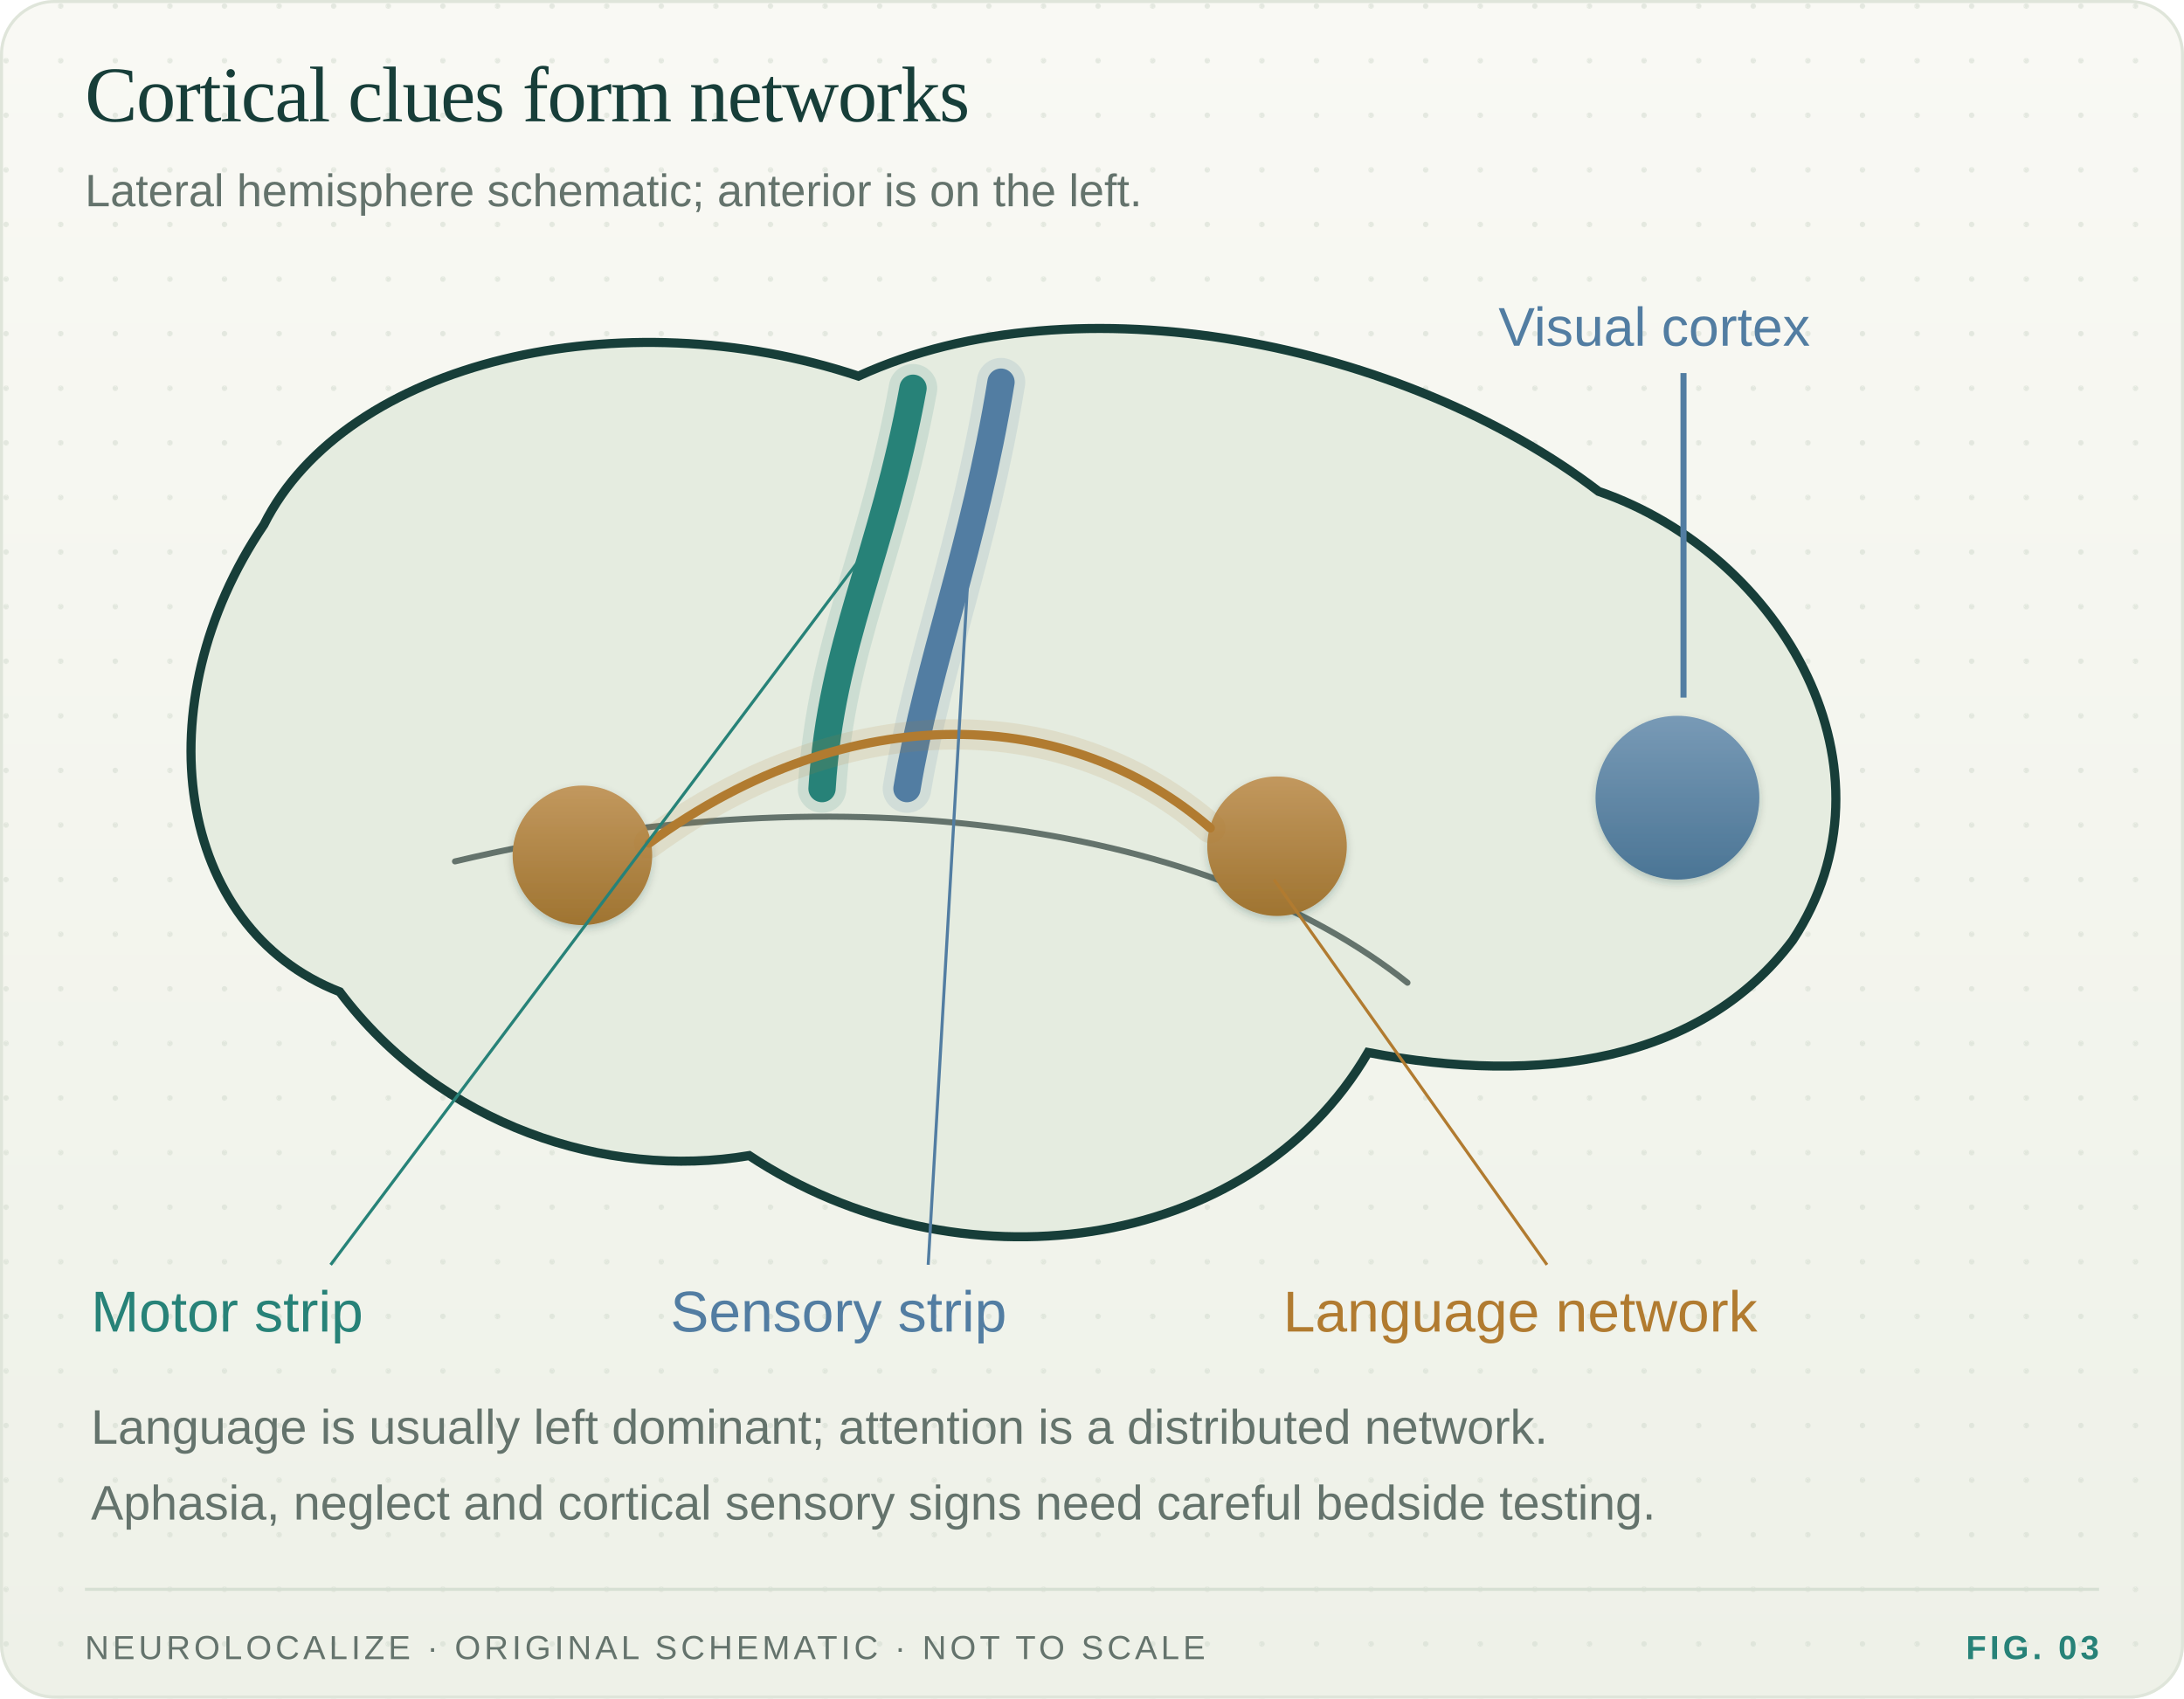
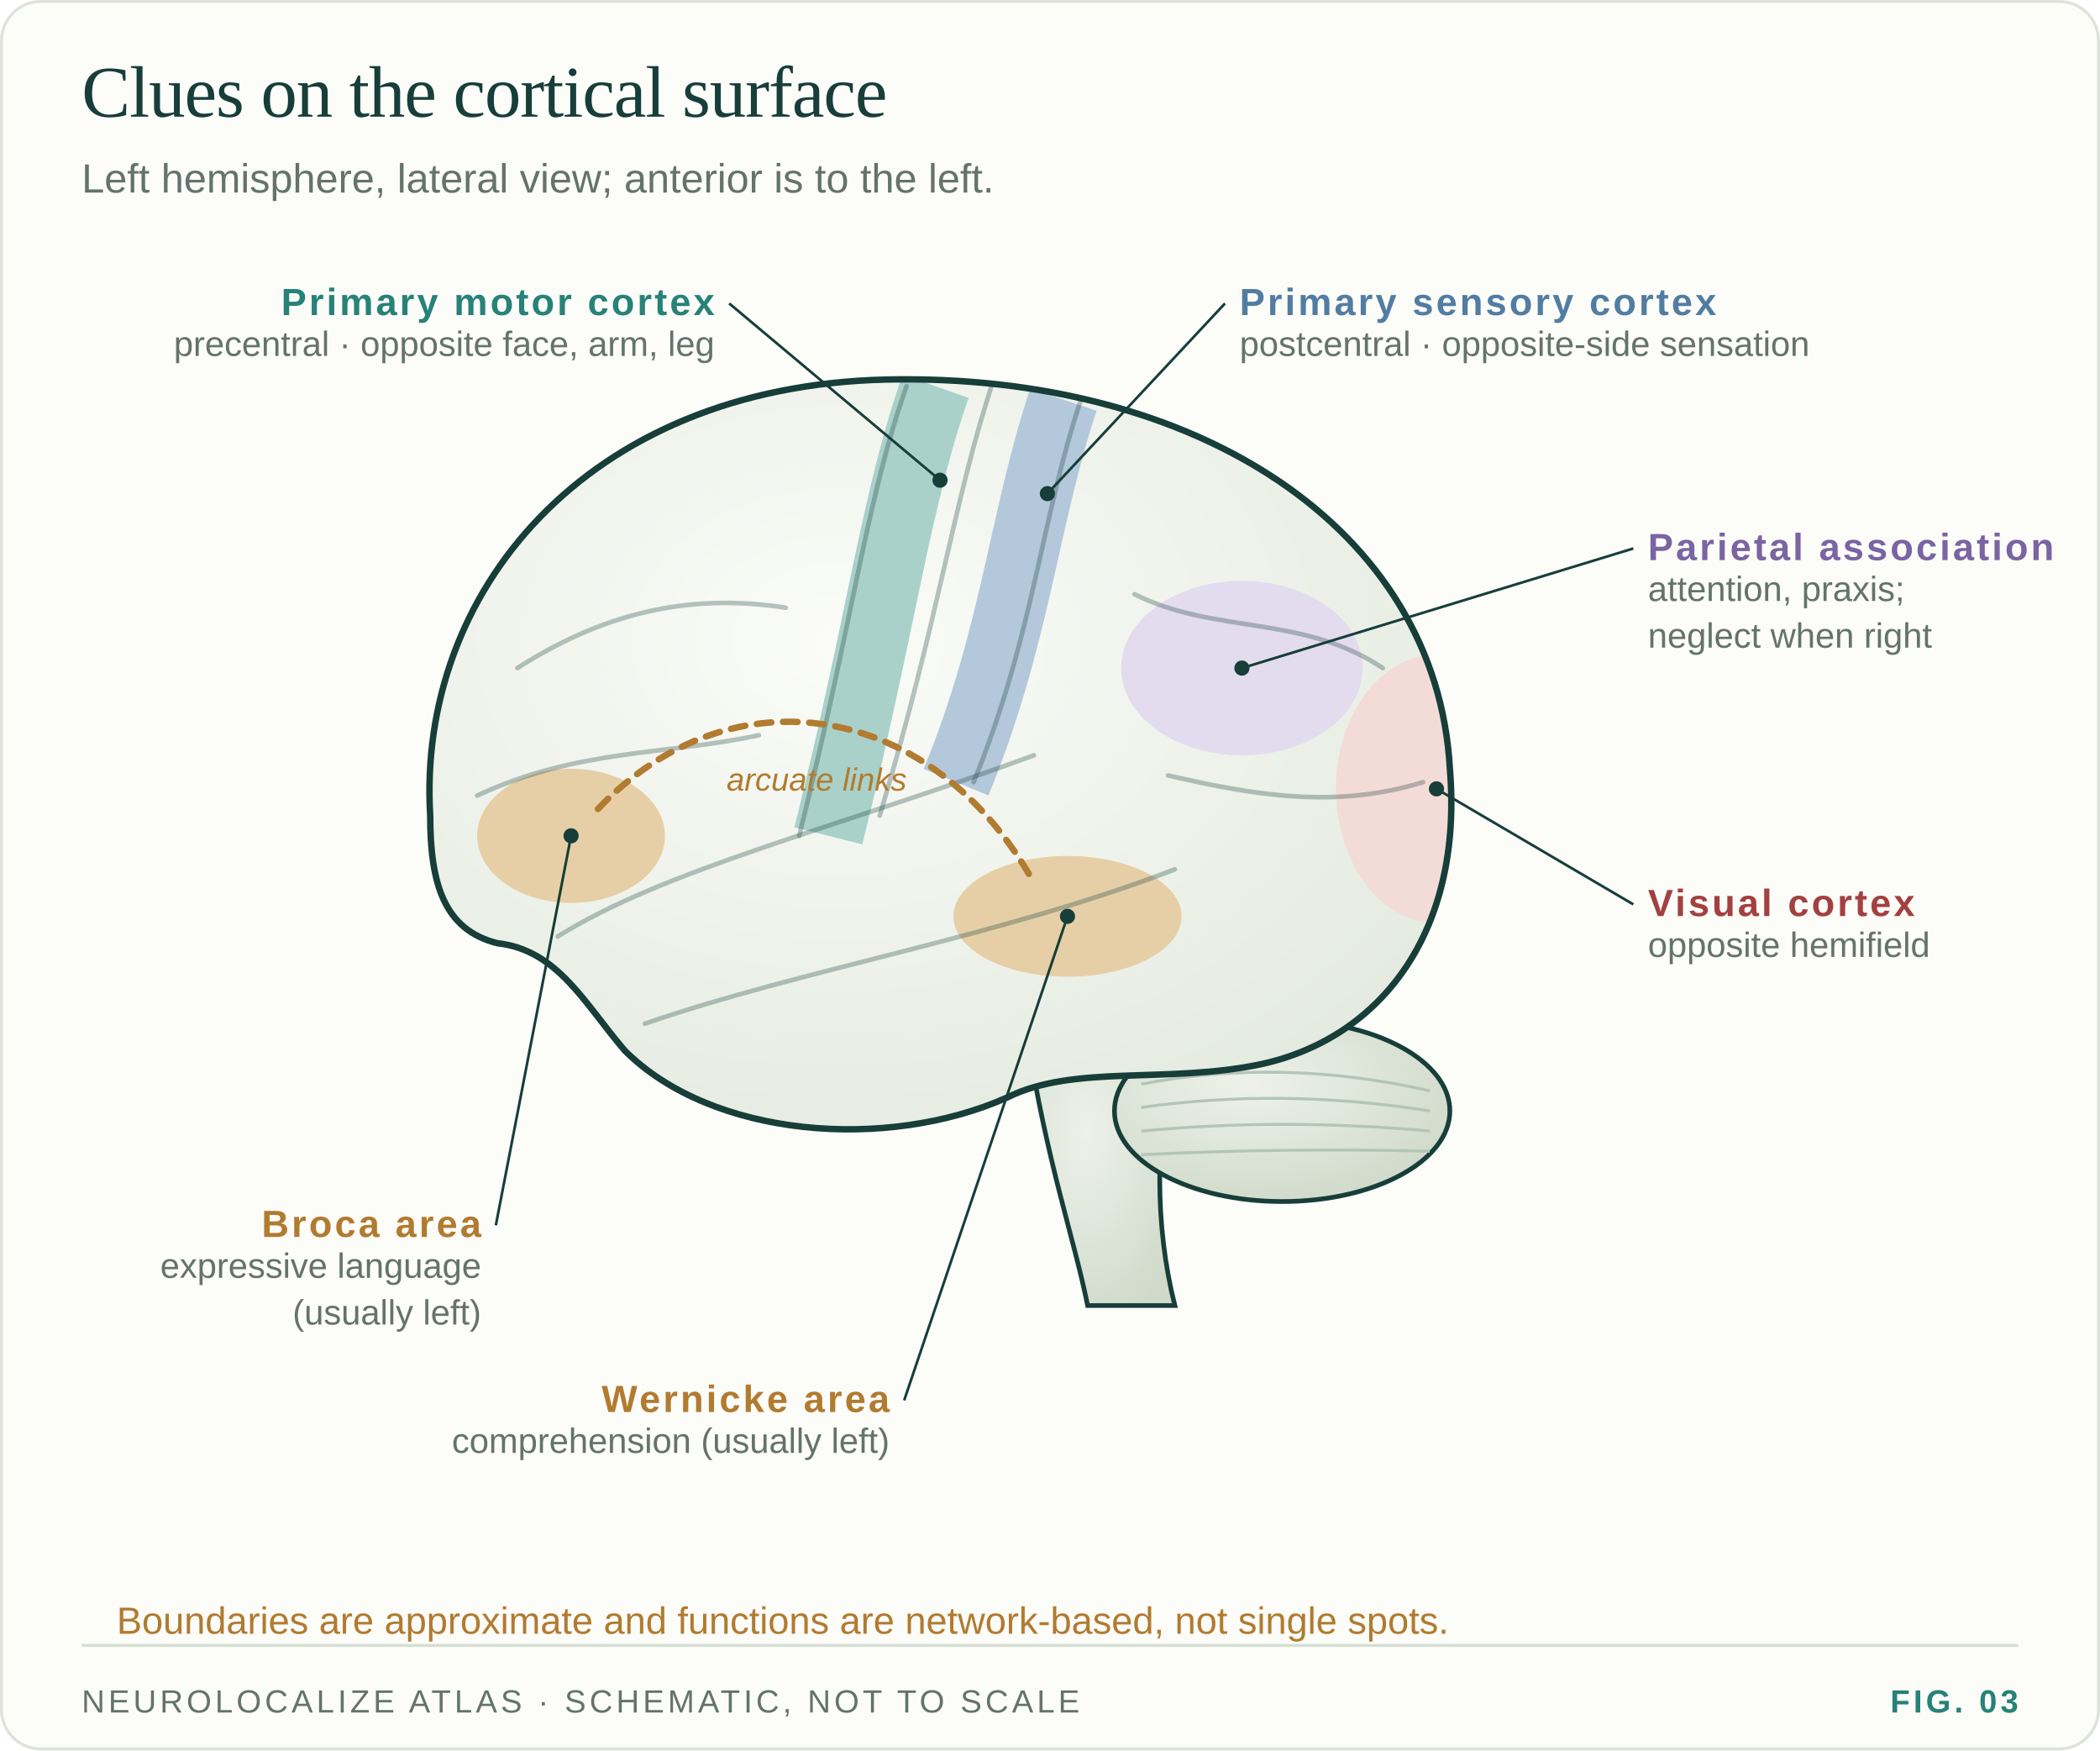
- <svg xmlns="http://www.w3.org/2000/svg" width="720" height="560" viewBox="0 0 720 560" role="img">
+ <svg xmlns="http://www.w3.org/2000/svg" width="720" height="600" viewBox="0 0 720 600" role="img">
  <defs>
-     <radialGradient id="tissue" cx=".4" cy=".35" r=".75">
-       <stop offset="0" stop-color="#f7f9f4" />
-       <stop offset="1" stop-color="#d9e4d4" />
-     </radialGradient>
    <linearGradient id="bg" x1="0" y1="0" x2="0" y2="1">
      <stop offset="0" stop-color="#f9f9f4" />
      <stop offset="1" stop-color="#eef1e8" />
    </linearGradient>
    <linearGradient id="card" x1="0" y1="0" x2="0" y2="1">
      <stop offset="0" stop-color="#ffffff" />
      <stop offset="1" stop-color="#f9faf6" />
    </linearGradient>
    <pattern id="dots" width="18" height="18" patternUnits="userSpaceOnUse">
      <circle cx="2" cy="2" r=".9" fill="#d3dbcf" />
    </pattern>
    <filter id="shadow" x="-10%" y="-10%" width="120%" height="130%">
      <feDropShadow dx="0" dy="2" stdDeviation="3" flood-color="#173e39" flood-opacity=".09" />
    </filter>
    <filter id="lift" x="-40%" y="-40%" width="180%" height="190%">
      <feDropShadow dx="0" dy="1.2" stdDeviation="1.4" flood-color="#173e39" flood-opacity=".22" />
    </filter>
-     <linearGradient id="g173e39" x1="0" y1="0" x2="0" y2="1">
-       <stop offset="0" stop-color="#4a6865" />
-       <stop offset="1" stop-color="#173e39" />
-     </linearGradient>
-     <linearGradient id="g278278" x1="0" y1="0" x2="0" y2="1">
-       <stop offset="0" stop-color="#579e96" />
-       <stop offset="1" stop-color="#257a70" />
-     </linearGradient>
-     <linearGradient id="g527da2" x1="0" y1="0" x2="0" y2="1">
-       <stop offset="0" stop-color="#789ab6" />
-       <stop offset="1" stop-color="#4b7595" />
-     </linearGradient>
-     <linearGradient id="ga34040" x1="0" y1="0" x2="0" y2="1">
-       <stop offset="0" stop-color="#b76a6a" />
-       <stop offset="1" stop-color="#92403f" />
-     </linearGradient>
-     <linearGradient id="gb17b30" x1="0" y1="0" x2="0" y2="1">
-       <stop offset="0" stop-color="#c2985e" />
-       <stop offset="1" stop-color="#9f7431" />
-     </linearGradient>
-     <marker id="arrow" markerUnits="userSpaceOnUse" markerWidth="16" markerHeight="16" refX="11" refY="8" orient="auto">
-       <path d="M2 2.5L13 8L2 13.5L5 8Z" fill="#278278" />
-     </marker>
+     <radialGradient id="reef2eacfdaca" cx=".4" cy=".35" r=".75">
+       <stop offset="0" stop-color="#eef2ea" />
+       <stop offset="1" stop-color="#cfdaca" />
+     </radialGradient>
+     <radialGradient id="reef2eacdd8c7" cx=".4" cy=".35" r=".75">
+       <stop offset="0" stop-color="#eef2ea" />
+       <stop offset="1" stop-color="#cdd8c7" />
+     </radialGradient>
+     <radialGradient id="rfbfcf8e3eadf" cx=".4" cy=".35" r=".75">
+       <stop offset="0" stop-color="#fbfcf8" />
+       <stop offset="1" stop-color="#e3eadf" />
+     </radialGradient>
+     <clipPath id="clip1">
+       <path d="M147.5 279.6C142.9 203.7 200.4 132.4 303.9 130.1C409.7 127.8 492.5 180.7 497.1 263.5C501.7 318.7 474.1 355.5 432.7 364.7C400.5 371.6 368.3 364.7 345.3 376.2C303.9 394.6 244.1 390.0 214.2 360.1C200.4 344.0 191.2 325.6 170.5 323.3C152.1 318.7 147.5 302.6 147.5 279.6Z" />
+     </clipPath>
  </defs>
-   <rect width="720" height="560" rx="18" fill="url(#bg)" />
-   <rect width="720" height="560" rx="18" fill="url(#dots)" opacity=".55" />
-   <rect x=".5" y=".5" width="719" height="559" rx="17.5" fill="none" stroke="#dfe5da" />
+   <rect width="720" height="600" rx="14" fill="#fcfcf9" />
+   <rect x=".5" y=".5" width="719" height="599" rx="13.5" fill="none" stroke="#dde3d8" />
  <g font-family="Arial,Helvetica,sans-serif">
-     <text x="28" y="40" font-size="26" fill="#173e39" font-family="Georgia,'Times New Roman',serif" letter-spacing="-.4">Cortical clues form networks</text>
-     <text x="28" y="68" font-size="15" fill="#64736c" text-anchor="start">Lateral hemisphere schematic; anterior is on the left.</text>
-     <path d="M112 327C58 306 47 232 87 173C114 119 205 98 283 124C355 91 463 113 527 162C588 183 628 254 591 310C561 350 508 358 451 347C412 414 315 426 247 381C200 389 145 371 112 327Z" fill="#e5ece0" stroke="#173e39" stroke-width="3" />
-     <path d="M301 128C291 183 274 212 271 260" fill="none" stroke="#278278" stroke-width="16" stroke-opacity=".13" stroke-linecap="round" stroke-linejoin="round" />
-     <path d="M301 128C291 183 274 212 271 260" fill="none" stroke="#278278" stroke-width="9" stroke-linecap="round" stroke-linejoin="round" />
-     <path d="M330 126C321 181 306 218 299 260" fill="none" stroke="#527da2" stroke-width="16" stroke-opacity=".13" stroke-linecap="round" stroke-linejoin="round" />
-     <path d="M330 126C321 181 306 218 299 260" fill="none" stroke="#527da2" stroke-width="9" stroke-linecap="round" stroke-linejoin="round" />
-     <path d="M150 284C281 253 400 273 464 324" fill="none" stroke="#64736c" stroke-width="2" stroke-linecap="round" stroke-linejoin="round" />
-     <circle cx="192" cy="282" r="23" fill="url(#gb17b30)" filter="url(#lift)" />
-     <circle cx="421" cy="279" r="23" fill="url(#gb17b30)" filter="url(#lift)" />
-     <path d="M214 278C281 229 353 233 399 273" fill="none" stroke="#b17b30" stroke-width="10" stroke-opacity=".13" stroke-linecap="round" stroke-linejoin="round" />
-     <path d="M214 278C281 229 353 233 399 273" fill="none" stroke="#b17b30" stroke-width="3" stroke-linecap="round" stroke-linejoin="round" />
-     <circle cx="553" cy="263" r="27" fill="url(#g527da2)" filter="url(#lift)" />
-     <text x="30" y="439" font-size="19" fill="#278278" text-anchor="start">Motor strip</text>
-     <text x="221" y="439" font-size="19" fill="#527da2" text-anchor="start">Sensory strip</text>
-     <text x="423" y="439" font-size="19" fill="#b17b30" text-anchor="start">Language network</text>
-     <path d="M109 417L292 173" fill="none" stroke="#278278" stroke-width="1" />
-     <path d="M306 417L319 192" fill="none" stroke="#527da2" stroke-width="1" />
-     <path d="M510 417L420 290" fill="none" stroke="#b17b30" stroke-width="1" />
-     <text x="494" y="114" font-size="18" fill="#527da2" text-anchor="start">Visual cortex</text>
-     <path d="M555 123L555 230" fill="none" stroke="#527da2" stroke-width="2" />
-     <text x="30" y="476" font-size="16" fill="#64736c" text-anchor="start">Language is usually left dominant; attention is a distributed network.</text>
-     <text x="30" y="501" font-size="16" fill="#64736c" text-anchor="start">Aphasia, neglect and cortical sensory signs need careful bedside testing.</text>
-     <path d="M28 524L692 524" fill="none" stroke="#d6dfd3" stroke-width="1" />
-     <text x="28" y="547" font-size="11" fill="#64736c" letter-spacing="1.2">NEUROLOCALIZE  ·  ORIGINAL SCHEMATIC  ·  NOT TO SCALE</text>
-     <text x="692" y="547" font-size="11" fill="#278278" text-anchor="end" letter-spacing="1.2" font-weight="700">FIG. 03</text>
+     <text x="28" y="40" font-size="25" fill="#173e39" font-family="Georgia,'Times New Roman',serif" letter-spacing="-.3">Clues on the cortical surface</text>
+     <text x="28" y="66" font-size="14" fill="#64736c" text-anchor="start">Left hemisphere, lateral view; anterior is to the left.</text>
+     <path d="M352.2 355.5C359.1 399.2 368.3 424.5 372.9 447.5L402.8 447.5C395.9 419.9 395.9 390.0 402.8 355.5Z" fill="url(#reef2eacfdaca)" stroke="#173e39" stroke-width="1.6" />
+     <ellipse cx="439.6" cy="380.8" rx="57.5" ry="31.05" fill="url(#reef2eacdd8c7)" stroke="#173e39" stroke-width="1.6" />
+     <path d="M391.3 371.6Q439.6 362.4 490.2 373.9" fill="none" stroke="#b3c5b5" stroke-width="1" />
+     <path d="M391.3 379.6Q439.6 372.8 490.2 380.8" fill="none" stroke="#b3c5b5" stroke-width="1" />
+     <path d="M391.3 387.7Q439.6 383.1 490.2 387.7" fill="none" stroke="#b3c5b5" stroke-width="1" />
+     <path d="M391.3 395.8Q439.6 393.4 490.2 394.6" fill="none" stroke="#b3c5b5" stroke-width="1" />
+     <path d="M147.5 279.6C142.9 203.7 200.4 132.4 303.9 130.1C409.7 127.8 492.5 180.7 497.1 263.5C501.7 318.7 474.1 355.5 432.7 364.7C400.5 371.6 368.3 364.7 345.3 376.2C303.9 394.6 244.1 390.0 214.2 360.1C200.4 344.0 191.2 325.6 170.5 323.3C152.1 318.7 147.5 302.6 147.5 279.6Z" fill="url(#rfbfcf8e3eadf)" />
+     <g clip-path="url(#clip1)">
+       <path d="M310.8 132.4C297.0 171.5 292.4 212.9 274.0 286.5" stroke="#a9d1c9" stroke-width="24" fill="none" transform="translate(10 0)" />
+       <path d="M370.6 137.0C356.8 178.4 354.5 217.5 333.8 268.1" stroke="#b4c8db" stroke-width="24" fill="none" transform="translate(-6 0)" />
+       <ellipse cx="195.8" cy="286.5" rx="32.2" ry="23.0" fill="#e6cfa6" />
+       <ellipse cx="366.0" cy="314.1" rx="39.1" ry="20.7" fill="#e6cfa6" />
+       <ellipse cx="425.8" cy="229.0" rx="41.4" ry="29.9" fill="#e3dcef" />
+       <ellipse cx="492.5" cy="270.4" rx="34.5" ry="46.0" fill="#f3dcd8" />
+     </g>
+     <g clip-path="url(#clip1)" fill="none" stroke="#173e39" stroke-opacity=".3" stroke-width="1.6" stroke-linecap="round">
+       <path d="M191.2 321.0C228.0 298.0 285.5 284.2 354.5 258.9" />
+       <path d="M340.7 130.1C326.9 171.5 322.3 210.6 301.6 279.6" />
+       <path d="M310.8 132.4C297.0 171.5 292.4 212.9 274.0 286.5" />
+       <path d="M370.6 137.0C356.8 178.4 354.5 217.5 333.8 268.1" />
+       <path d="M221.1 350.9C274.0 332.5 343.0 321.0 402.8 298.0" />
+       <path d="M177.4 229.0C209.6 208.3 239.5 203.7 269.4 208.3" />
+       <path d="M163.6 272.7C198.1 256.6 228.0 258.9 260.2 252.0" />
+       <path d="M389.0 203.7C416.6 217.5 446.5 210.6 474.1 229.0" />
+       <path d="M400.5 265.8C430.4 272.7 458.0 277.3 487.9 268.1" />
+     </g>
+     <path d="M147.5 279.6C142.9 203.7 200.4 132.4 303.9 130.1C409.7 127.8 492.5 180.7 497.1 263.5C501.7 318.7 474.1 355.5 432.7 364.7C400.5 371.6 368.3 364.7 345.3 376.2C303.9 394.6 244.1 390.0 214.2 360.1C200.4 344.0 191.2 325.6 170.5 323.3C152.1 318.7 147.5 302.6 147.5 279.6Z" fill="none" stroke="#173e39" stroke-width="2.2" />
+     <path d="M205.0 277.3C251.0 229.0 320 240.5 354.5 302.6" fill="none" stroke="#b17b30" stroke-width="2.2" stroke-linecap="round" stroke-linejoin="round" stroke-dasharray="5 4" />
+     <circle cx="322.3" cy="164.6" r="2.6" fill="#173e39" />
+     <path d="M322.3 164.6L250 104" stroke="#173e39" stroke-width=".9" fill="none" />
+     <text x="245" y="108" font-size="13" fill="#278278" text-anchor="end" font-weight="700" letter-spacing=".9">Primary motor cortex</text>
+     <text x="245" y="122" font-size="12" fill="#64736c" text-anchor="end">precentral · opposite face, arm, leg</text>
+     <circle cx="359.1" cy="169.2" r="2.6" fill="#173e39" />
+     <path d="M359.1 169.2L420 104" stroke="#173e39" stroke-width=".9" fill="none" />
+     <text x="425" y="108" font-size="13" fill="#527da2" text-anchor="start" font-weight="700" letter-spacing=".9">Primary sensory cortex</text>
+     <text x="425" y="122" font-size="12" fill="#64736c" text-anchor="start">postcentral · opposite-side sensation</text>
+     <circle cx="195.8" cy="286.5" r="2.6" fill="#173e39" />
+     <path d="M195.8 286.5L170 420" stroke="#173e39" stroke-width=".9" fill="none" />
+     <text x="165" y="424" font-size="13" fill="#b17b30" text-anchor="end" font-weight="700" letter-spacing=".9">Broca area</text>
+     <text x="165" y="438" font-size="12" fill="#64736c" text-anchor="end">expressive language</text>
+     <text x="165" y="454" font-size="12" fill="#64736c" text-anchor="end">(usually left)</text>
+     <circle cx="366.0" cy="314.1" r="2.6" fill="#173e39" />
+     <path d="M366.0 314.1L310 480" stroke="#173e39" stroke-width=".9" fill="none" />
+     <text x="305" y="484" font-size="13" fill="#b17b30" text-anchor="end" font-weight="700" letter-spacing=".9">Wernicke area</text>
+     <text x="305" y="498" font-size="12" fill="#64736c" text-anchor="end">comprehension (usually left)</text>
+     <circle cx="425.8" cy="229.0" r="2.6" fill="#173e39" />
+     <path d="M425.8 229.0L560 188" stroke="#173e39" stroke-width=".9" fill="none" />
+     <text x="565" y="192" font-size="13" fill="#7a64a3" text-anchor="start" font-weight="700" letter-spacing=".9">Parietal association</text>
+     <text x="565" y="206" font-size="12" fill="#64736c" text-anchor="start">attention, praxis;</text>
+     <text x="565" y="222" font-size="12" fill="#64736c" text-anchor="start">neglect when right</text>
+     <circle cx="492.5" cy="270.4" r="2.6" fill="#173e39" />
+     <path d="M492.5 270.4L560 310" stroke="#173e39" stroke-width=".9" fill="none" />
+     <text x="565" y="314" font-size="13" fill="#a34040" text-anchor="start" font-weight="700" letter-spacing=".9">Visual cortex</text>
+     <text x="565" y="328" font-size="12" fill="#64736c" text-anchor="start">opposite hemifield</text>
+     <text x="280" y="271" font-size="11" fill="#b17b30" text-anchor="middle" font-style="italic">arcuate links</text>
+     <text x="40" y="560" font-size="13" fill="#b17b30" text-anchor="start">Boundaries are approximate and functions are network-based, not single spots.</text>
+     <path d="M28 564L692 564" fill="none" stroke="#d6dfd3" stroke-width="1" />
+     <text x="28" y="587" font-size="11" fill="#64736c" letter-spacing="1.2">NEUROLOCALIZE ATLAS  ·  SCHEMATIC, NOT TO SCALE</text>
+     <text x="692" y="587" font-size="11" fill="#278278" text-anchor="end" letter-spacing="1.2" font-weight="700">FIG. 03</text>
  </g>
</svg>
